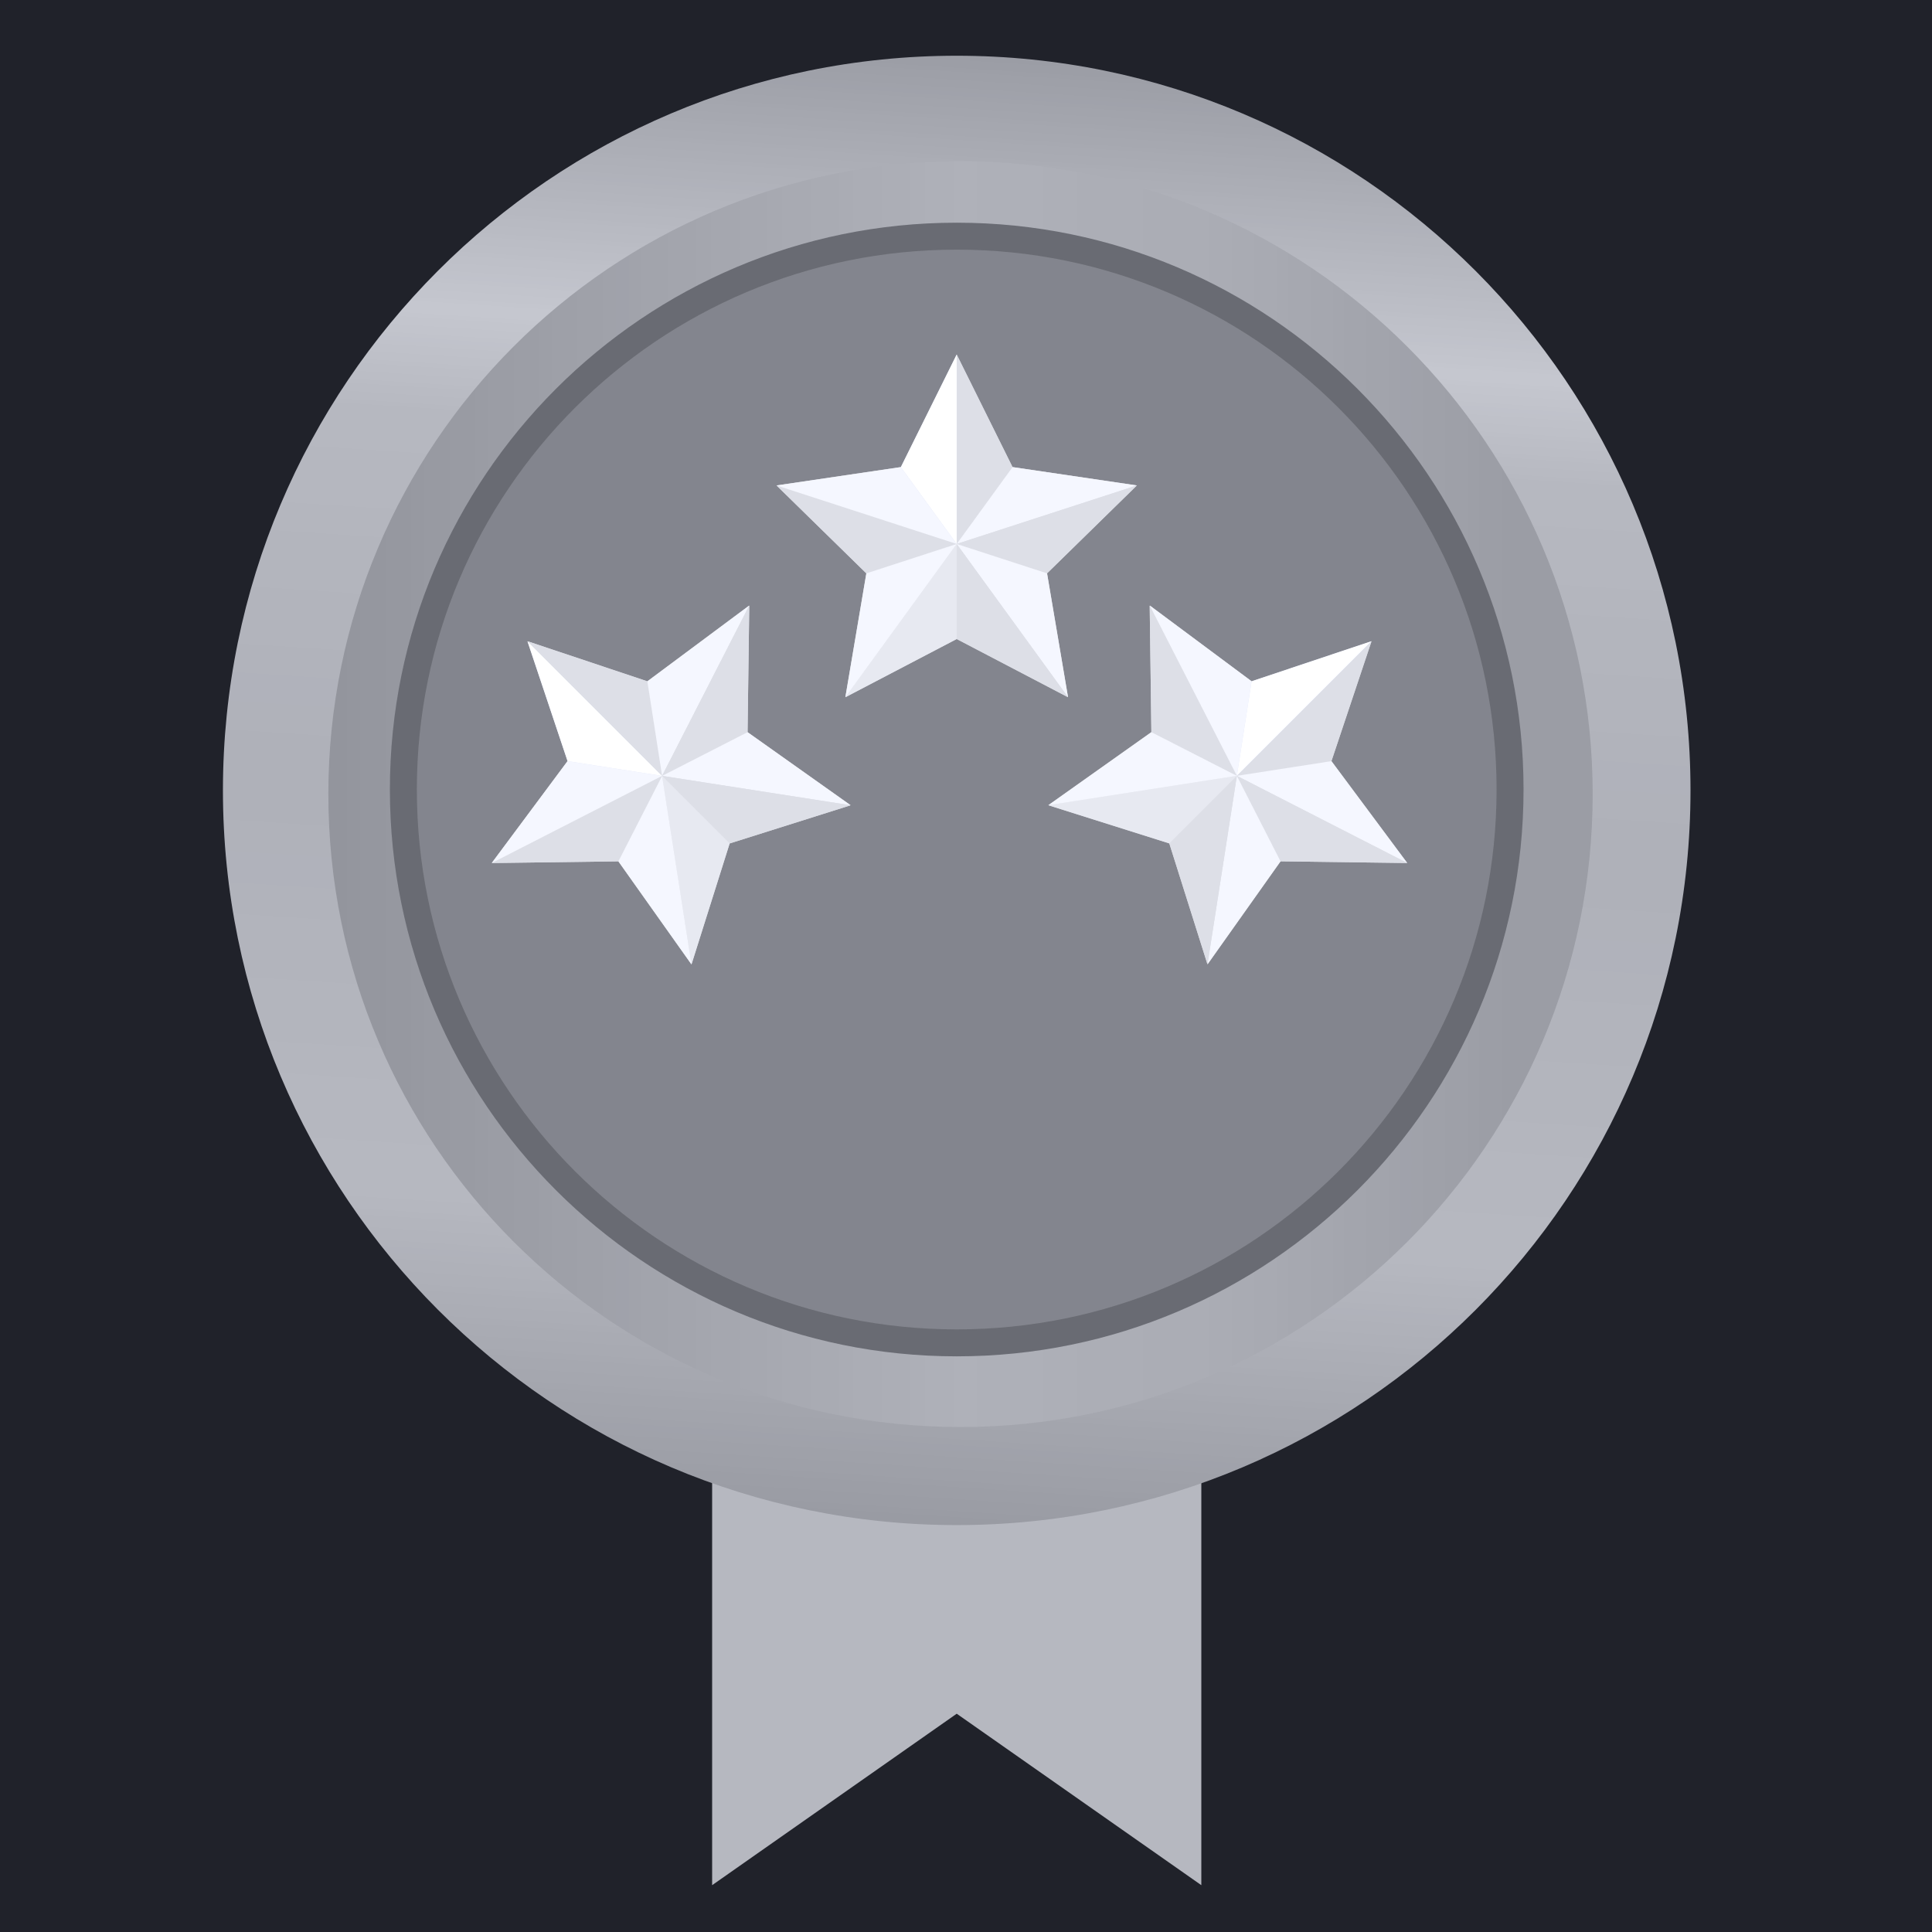
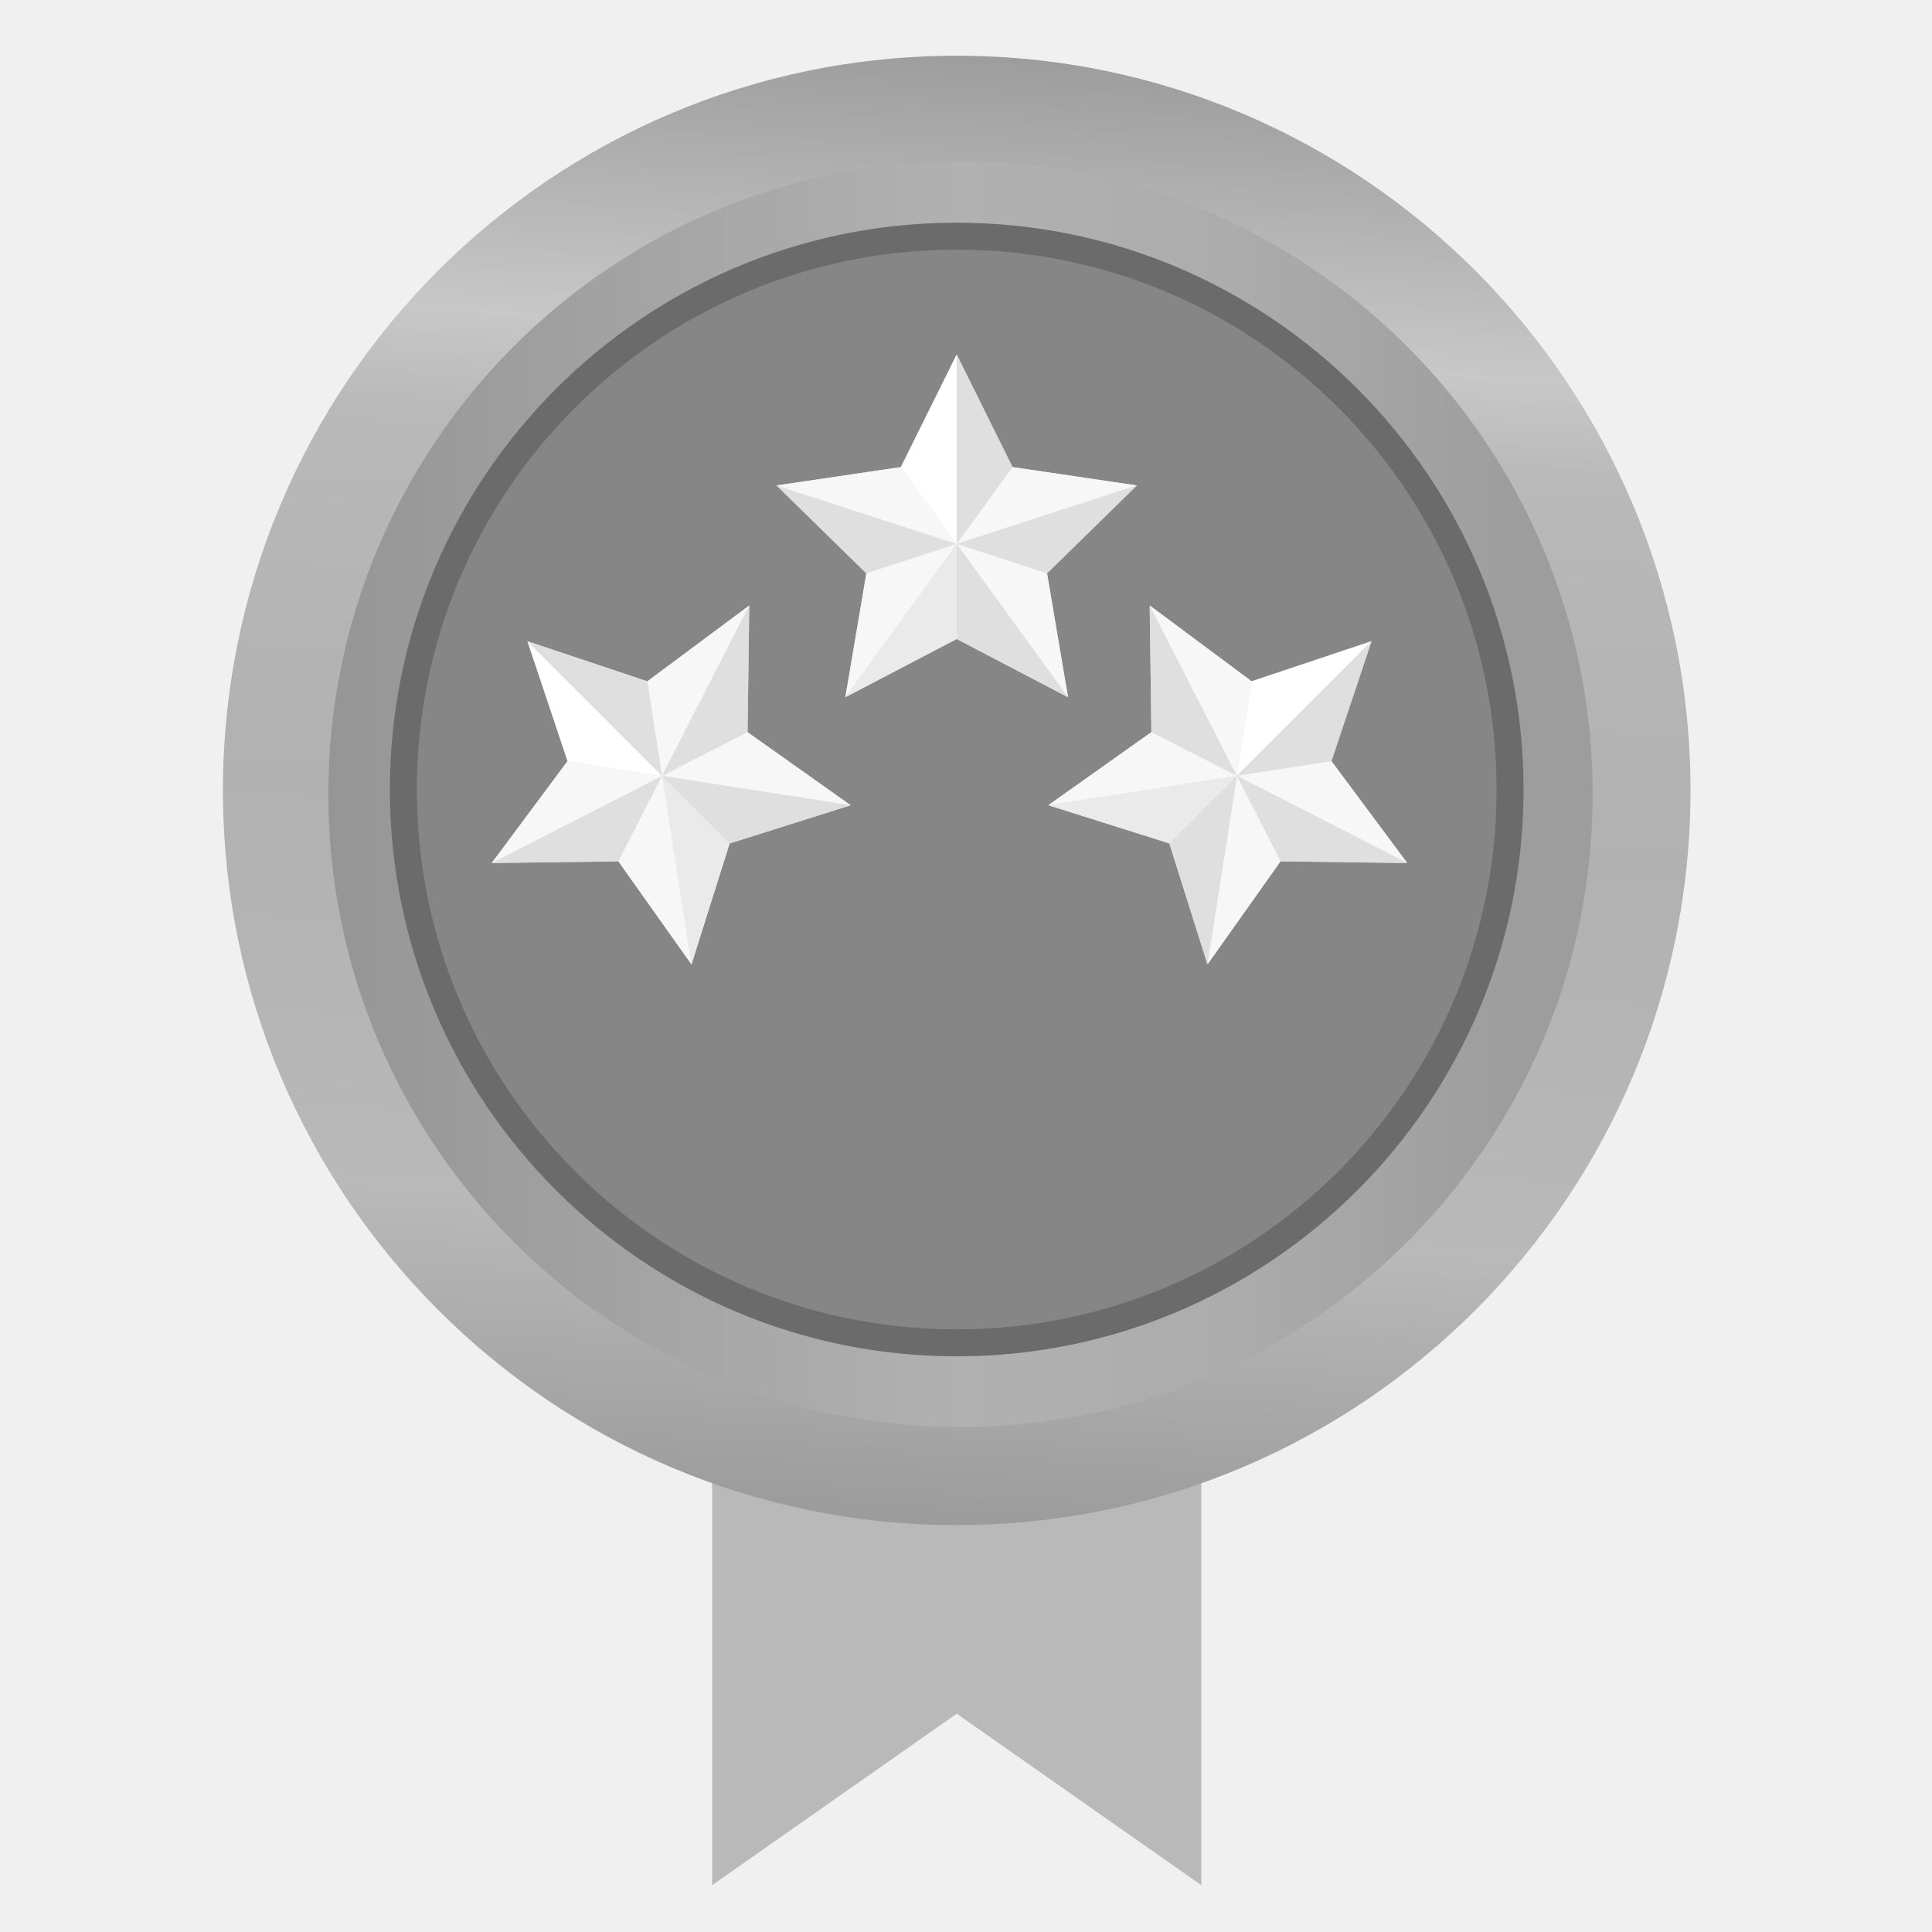
<svg xmlns="http://www.w3.org/2000/svg" width="72" height="72" viewBox="0 0 72 72" fill="none">
-   <rect width="72" height="72" fill="#F5F5F5" />
  <g id="Progress illustrations">
    <g id="Frame 1611">
      <g id="Dark mode">
-         <rect width="4008" height="1424" transform="translate(-1904 -1240)" fill="#20222A" />
        <g id="Illustrations/ Learning path">
-           <rect x="-1847.5" y="-55.5" width="3895" height="183" rx="4.5" stroke="#9747FF" stroke-dasharray="10 5" />
          <g id="Level=Advanced, Disabled=true, Size=large" style="mix-blend-mode:luminosity">
            <g id="Frame 326">
              <g id="Expert">
                <g id="Group 249">
                  <path id="Vector" d="M35.654 49.099C32.222 49.099 29.062 47.935 26.539 45.995V70.255L35.654 63.865L44.77 70.255V45.995C42.224 47.935 39.087 49.099 35.654 49.099Z" fill="#FFB700" />
                </g>
                <ellipse id="Ellipse 61" cx="36" cy="29.802" rx="21.462" ry="21.488" fill="#5390D9" />
                <g id="Layer_1" style="mix-blend-mode:hard-light" clip-path="url(#clip0_5502_20087)">
                  <path id="Vector_2" fill-rule="evenodd" clip-rule="evenodd" d="M35.653 13.212L37.734 17.407L42.367 18.091L39.02 21.367L39.802 25.984L35.653 23.814L31.503 25.984L32.285 21.367L28.939 18.091L33.572 17.407L35.653 13.212Z" fill="#CAEAFF" />
                  <path id="Vector_3" fill-rule="evenodd" clip-rule="evenodd" d="M35.653 20.272L28.939 18.091L32.285 21.367L35.653 20.272Z" fill="#CAEAFF" />
                  <path id="Vector_4" fill-rule="evenodd" clip-rule="evenodd" d="M28.939 18.091L35.653 20.272L33.572 17.407L28.939 18.091Z" fill="#F1F9FF" />
                  <path id="Vector_5" fill-rule="evenodd" clip-rule="evenodd" d="M33.573 17.407L35.654 20.272V13.212L33.573 17.407Z" fill="white" />
                  <path id="Vector_6" fill-rule="evenodd" clip-rule="evenodd" d="M35.653 13.212V20.272L37.735 17.407L35.653 13.212Z" fill="#CAEAFF" />
                  <path id="Vector_7" fill-rule="evenodd" clip-rule="evenodd" d="M37.735 17.407L35.653 20.272L42.368 18.091L37.735 17.407Z" fill="#F1F9FF" />
                  <path id="Vector_8" fill-rule="evenodd" clip-rule="evenodd" d="M42.368 18.091L35.653 20.272L39.021 21.367L42.368 18.091Z" fill="#CAEAFF" />
                  <path id="Vector_9" fill-rule="evenodd" clip-rule="evenodd" d="M39.021 21.367L35.653 20.272L39.803 25.984L39.021 21.367Z" fill="#F1F9FF" />
                  <path id="Vector_10" fill-rule="evenodd" clip-rule="evenodd" d="M39.803 25.984L35.653 20.272V23.814L39.803 25.984Z" fill="#CAEAFF" />
                  <path id="Vector_11" fill-rule="evenodd" clip-rule="evenodd" d="M35.654 23.814V20.272L31.505 25.984L35.654 23.814Z" fill="#DCF0FD" />
                  <path id="Vector_12" fill-rule="evenodd" clip-rule="evenodd" d="M31.505 25.984L35.654 20.272L32.287 21.367L31.505 25.984Z" fill="#F1F9FF" />
                </g>
                <g id="Layer_1_2" style="mix-blend-mode:hard-light" clip-path="url(#clip1_5502_20087)">
                  <path id="Vector_13" fill-rule="evenodd" clip-rule="evenodd" d="M19.656 23.897L24.125 25.391L27.923 22.565L27.859 27.286L31.7 30.01L27.192 31.433L25.769 35.941L23.045 32.1L18.325 32.163L21.151 28.365L19.656 23.897Z" fill="#CAEAFF" />
                  <path id="Vector_14" fill-rule="evenodd" clip-rule="evenodd" d="M24.675 28.915L18.326 32.163L23.046 32.1L24.675 28.915Z" fill="#CAEAFF" />
                  <path id="Vector_15" fill-rule="evenodd" clip-rule="evenodd" d="M18.325 32.163L24.674 28.915L21.15 28.365L18.325 32.163Z" fill="#F1F9FF" />
                  <path id="Vector_16" fill-rule="evenodd" clip-rule="evenodd" d="M21.152 28.365L24.675 28.915L19.657 23.897L21.152 28.365Z" fill="white" />
                  <path id="Vector_17" fill-rule="evenodd" clip-rule="evenodd" d="M19.657 23.897L24.675 28.915L24.127 25.391L19.657 23.897Z" fill="#CAEAFF" />
                  <path id="Vector_18" fill-rule="evenodd" clip-rule="evenodd" d="M24.125 25.391L24.674 28.915L27.923 22.565L24.125 25.391Z" fill="#F1F9FF" />
                  <path id="Vector_19" fill-rule="evenodd" clip-rule="evenodd" d="M27.923 22.565L24.674 28.915L27.86 27.286L27.923 22.565Z" fill="#CAEAFF" />
                  <path id="Vector_20" fill-rule="evenodd" clip-rule="evenodd" d="M27.86 27.286L24.675 28.915L31.701 30.01L27.86 27.286Z" fill="#F1F9FF" />
                  <path id="Vector_21" fill-rule="evenodd" clip-rule="evenodd" d="M31.701 30.01L24.675 28.915L27.192 31.433L31.701 30.01Z" fill="#CAEAFF" />
                  <path id="Vector_22" fill-rule="evenodd" clip-rule="evenodd" d="M27.192 31.432L24.675 28.915L25.77 35.941L27.192 31.432Z" fill="#DCF0FD" />
                  <path id="Vector_23" fill-rule="evenodd" clip-rule="evenodd" d="M25.77 35.941L24.675 28.915L23.046 32.1L25.77 35.941Z" fill="#F1F9FF" />
                </g>
                <g id="Layer_1_3" style="mix-blend-mode:hard-light" clip-path="url(#clip2_5502_20087)">
                  <path id="Vector_24" fill-rule="evenodd" clip-rule="evenodd" d="M51.113 23.895L49.619 28.364L52.444 32.162L47.723 32.099L45 35.939L43.577 31.431L39.068 30.008L42.909 27.285L42.846 22.564L46.644 25.39L51.113 23.895Z" fill="#CAEAFF" />
                  <path id="Vector_25" fill-rule="evenodd" clip-rule="evenodd" d="M46.094 28.913L42.846 22.564L42.908 27.285L46.094 28.913Z" fill="#CAEAFF" />
                  <path id="Vector_26" fill-rule="evenodd" clip-rule="evenodd" d="M42.847 22.565L46.095 28.913L46.644 25.39L42.847 22.565Z" fill="#F1F9FF" />
                  <path id="Vector_27" fill-rule="evenodd" clip-rule="evenodd" d="M46.644 25.39L46.095 28.913L51.113 23.895L46.644 25.39Z" fill="white" />
                  <path id="Vector_28" fill-rule="evenodd" clip-rule="evenodd" d="M51.113 23.895L46.095 28.913L49.619 28.364L51.113 23.895Z" fill="#CAEAFF" />
                  <path id="Vector_29" fill-rule="evenodd" clip-rule="evenodd" d="M49.618 28.365L46.093 28.913L52.443 32.162L49.618 28.365Z" fill="#F1F9FF" />
                  <path id="Vector_30" fill-rule="evenodd" clip-rule="evenodd" d="M52.444 32.162L46.094 28.913L47.723 32.099L52.444 32.162Z" fill="#CAEAFF" />
                  <path id="Vector_31" fill-rule="evenodd" clip-rule="evenodd" d="M47.722 32.099L46.094 28.913L44.999 35.939L47.722 32.099Z" fill="#F1F9FF" />
                  <path id="Vector_32" fill-rule="evenodd" clip-rule="evenodd" d="M44.999 35.939L46.094 28.913L43.576 31.431L44.999 35.939Z" fill="#CAEAFF" />
                  <path id="Vector_33" fill-rule="evenodd" clip-rule="evenodd" d="M43.576 31.431L46.094 28.913L39.067 30.008L43.576 31.431Z" fill="#DCF0FD" />
                  <path id="Vector_34" fill-rule="evenodd" clip-rule="evenodd" d="M39.067 30.008L46.094 28.913L42.908 27.285L39.067 30.008Z" fill="#F1F9FF" />
                </g>
                <g id="Group">
                  <path id="Vector_35" d="M35.654 2.077C20.533 2.077 8.308 14.348 8.308 29.456C8.308 44.564 20.564 56.836 35.654 56.836C50.774 56.836 63 44.564 63 29.456C63 14.348 50.774 2.077 35.654 2.077ZM35.654 49.837C24.413 49.837 15.298 40.71 15.298 29.456C15.298 18.202 24.413 9.076 35.654 9.076C46.894 9.076 56.009 18.202 56.009 29.456C56.009 40.71 46.894 49.837 35.654 49.837Z" fill="url(#paint0_linear_5502_20087)" />
                  <path id="Vector_36" d="M35.796 6.007C22.769 6.007 12.237 16.582 12.237 29.594C12.237 42.636 22.8 53.181 35.796 53.181C48.822 53.181 59.354 42.605 59.354 29.594C59.354 16.582 48.791 6.007 35.796 6.007ZM35.796 49.974C24.555 49.974 15.44 40.848 15.44 29.594C15.44 18.34 24.555 9.213 35.796 9.213C47.036 9.213 56.151 18.34 56.151 29.594C56.151 40.848 47.036 49.974 35.796 49.974Z" fill="url(#paint1_linear_5502_20087)" />
                  <path id="Vector_37" d="M35.654 8.299C23.996 8.299 14.53 17.765 14.53 29.423C14.53 41.081 23.996 50.547 35.654 50.547C47.312 50.547 56.778 41.081 56.778 29.423C56.778 17.765 47.312 8.299 35.654 8.299ZM35.654 49.542C24.544 49.542 15.535 40.533 15.535 29.423C15.535 18.313 24.544 9.304 35.654 9.304C46.764 9.304 55.773 18.313 55.773 29.423C55.773 40.533 46.764 49.542 35.654 49.542Z" fill="#5E60CE" />
                </g>
              </g>
            </g>
          </g>
        </g>
      </g>
    </g>
  </g>
  <defs>
    <linearGradient id="paint0_linear_5502_20087" x1="37.419" y1="2.126" x2="33.732" y2="58.978" gradientUnits="userSpaceOnUse">
      <stop stop-color="#FF8800" />
      <stop offset="0.188" stop-color="#FFD000" />
      <stop offset="0.255" stop-color="#FFB700" />
      <stop offset="0.5" stop-color="#FFAA00" />
      <stop offset="0.765" stop-color="#FFB700" />
      <stop offset="1" stop-color="#FF7B00" />
    </linearGradient>
    <linearGradient id="paint1_linear_5502_20087" x1="12.229" y1="29.598" x2="59.357" y2="29.598" gradientUnits="userSpaceOnUse">
      <stop stop-color="#FF7B00" />
      <stop offset="0.263" stop-color="#FF9500" />
      <stop offset="0.5" stop-color="#FFAA00" />
      <stop offset="0.71" stop-color="#FFA200" />
      <stop offset="0.941" stop-color="#FF8800" />
    </linearGradient>
    <clipPath id="clip0_5502_20087">
      <rect width="13.428" height="12.773" fill="white" transform="translate(28.9395 13.2117)" />
    </clipPath>
    <clipPath id="clip1_5502_20087">
      <rect width="13.573" height="12.839" fill="white" transform="translate(14.8584 28.695) rotate(-45)" />
    </clipPath>
    <clipPath id="clip2_5502_20087">
      <rect width="13.573" height="12.839" fill="white" transform="translate(46.3135 19.0965) rotate(45)" />
    </clipPath>
  </defs>
</svg>
